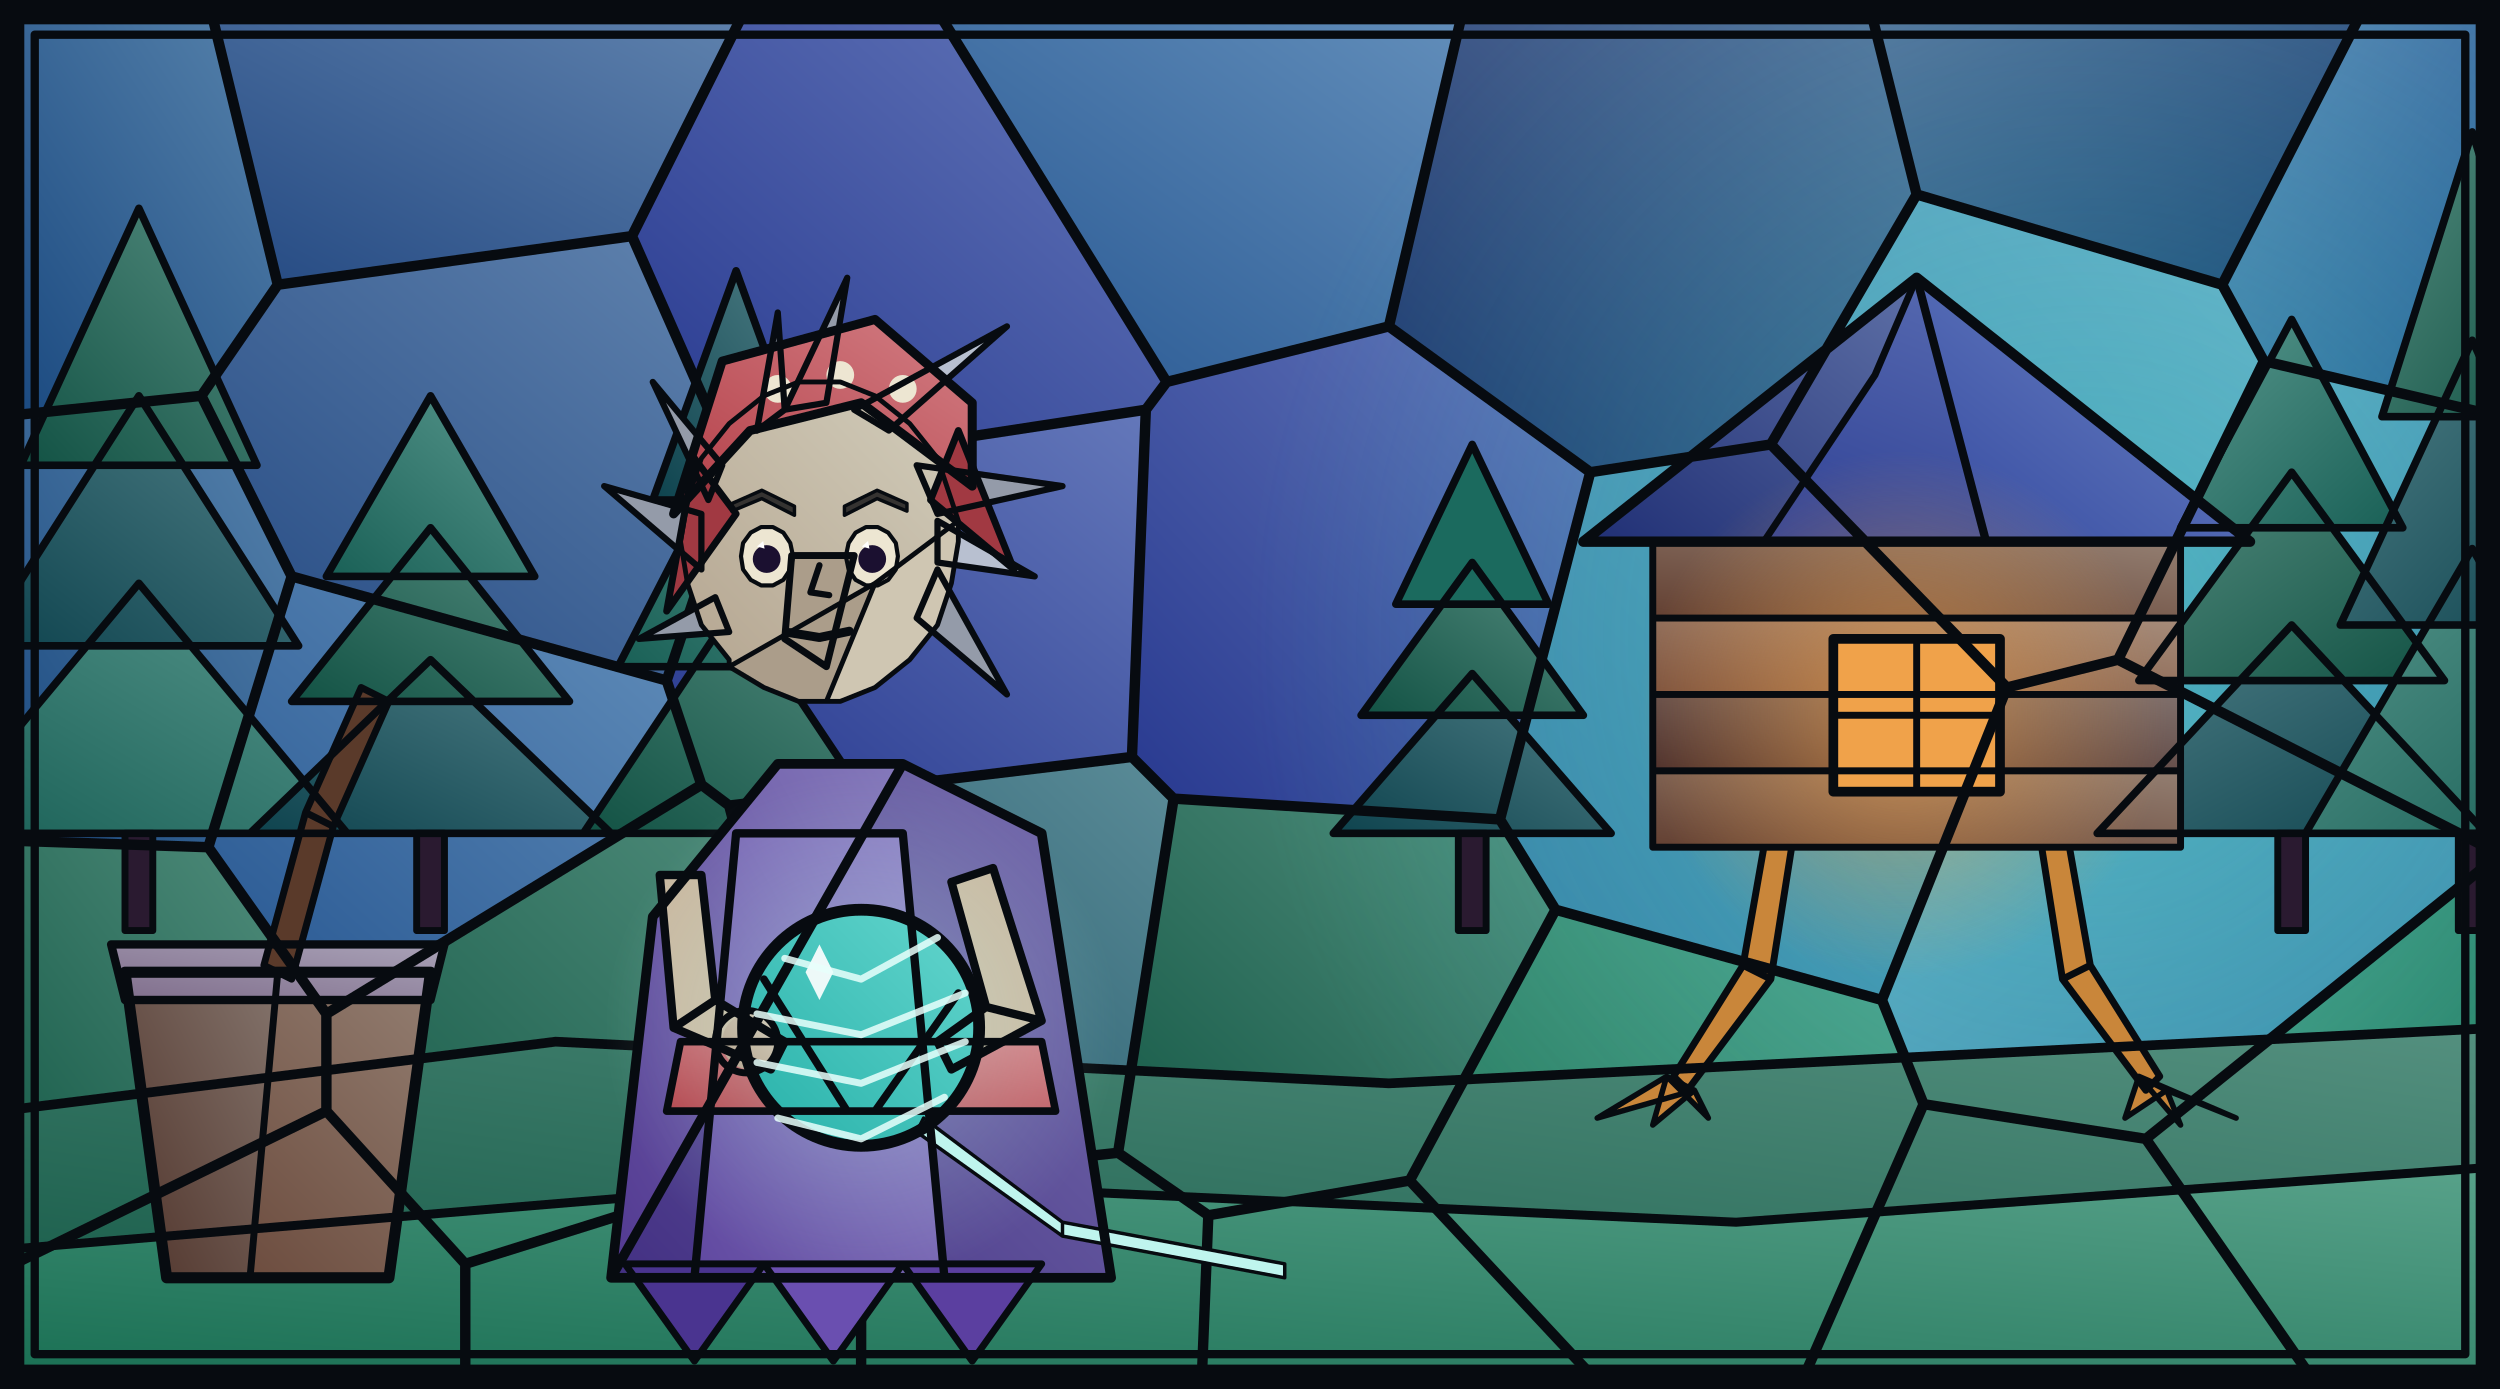
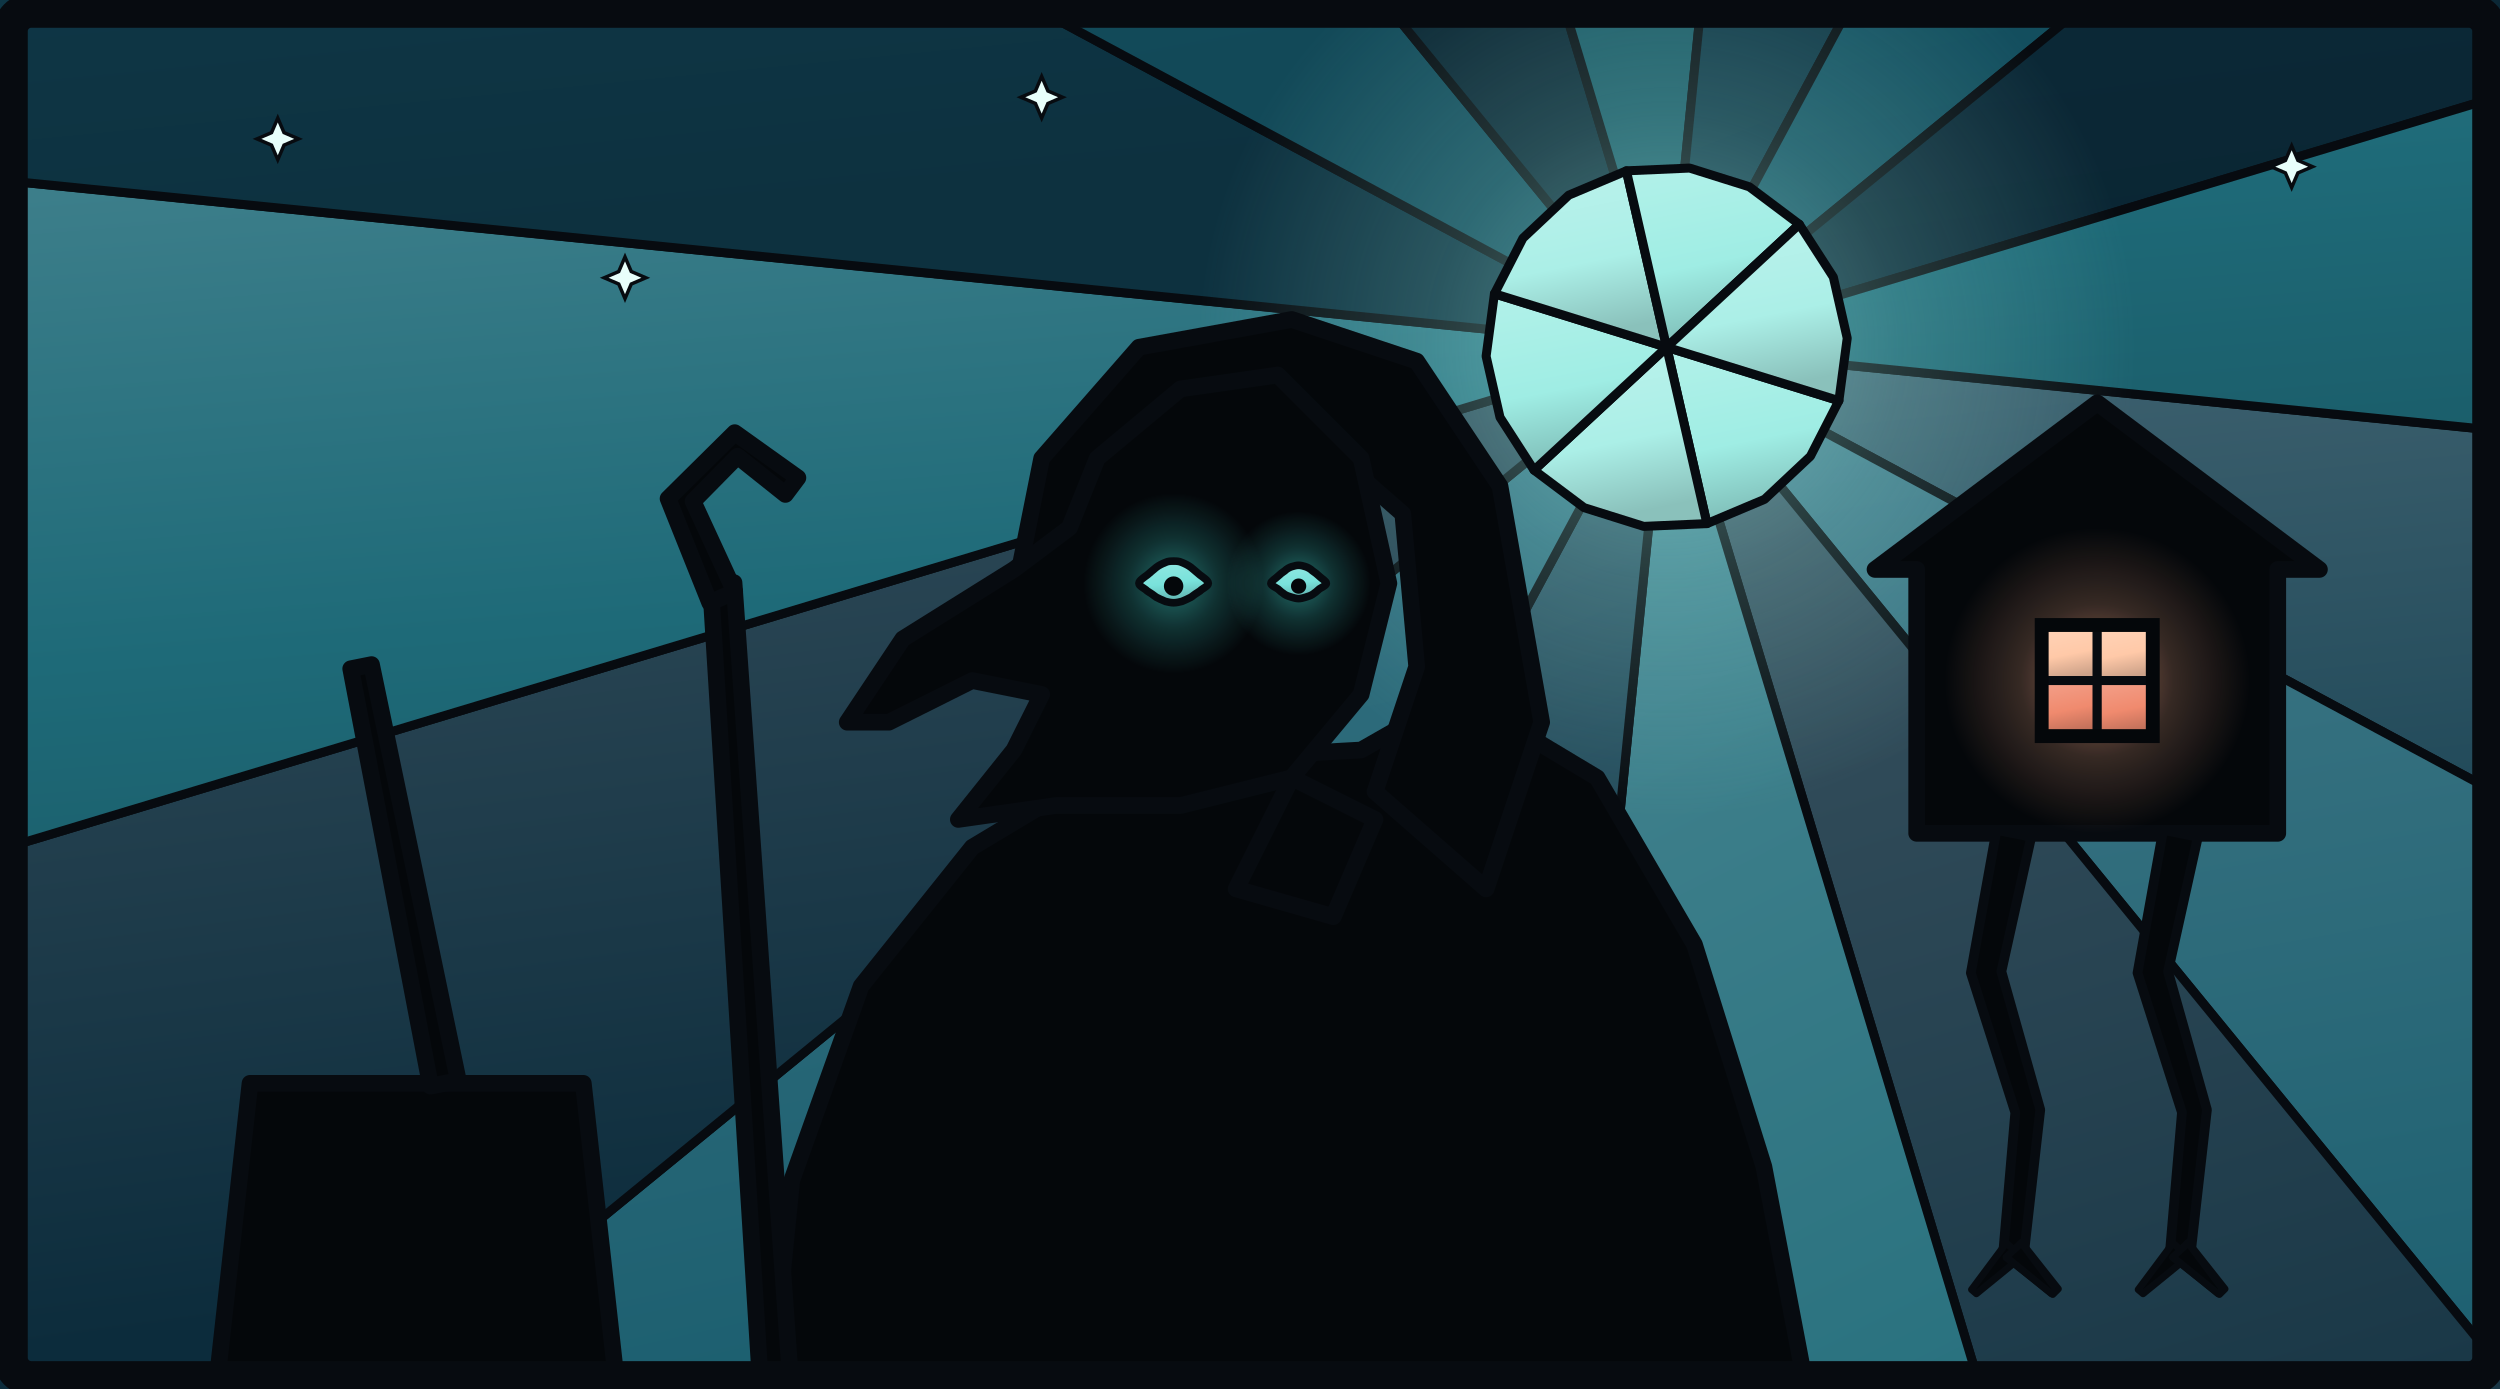
<svg xmlns="http://www.w3.org/2000/svg" viewBox="0 0 360 200">
  <defs>
-     <linearGradient id="y1" x1="0" y1="1" x2="1" y2="0">
-       <stop offset="0" stop-color="#19487F" />
-       <stop offset="1" stop-color="#5884AD" />
+     <linearGradient id="g1" x1="0" y1="0" x2="0.2" y2="1">
+       <stop offset="0" stop-color="#3F6270" />
+       <stop offset="0.6" stop-color="#0F3B4C" />
+       <stop offset="1" stop-color="#0D313F" />
    </linearGradient>
-     <linearGradient id="y2" x1="0" y1="1" x2="1" y2="0">
-       <stop offset="0" stop-color="#1C5264" />
-       <stop offset="1" stop-color="#5B8C98" />
+     <linearGradient id="g2" x1="0" y1="0" x2="0.2" y2="1">
+       <stop offset="0" stop-color="#447B89" />
+       <stop offset="0.6" stop-color="#155A6B" />
+       <stop offset="1" stop-color="#124958" />
    </linearGradient>
-     <linearGradient id="y3" x1="0" y1="1" x2="1" y2="0">
-       <stop offset="0" stop-color="#125744" />
-       <stop offset="1" stop-color="#54907F" />
+     <linearGradient id="g3" x1="0" y1="0" x2="0.2" y2="1">
+       <stop offset="0" stop-color="#3D5663" />
+       <stop offset="0.6" stop-color="#0C2C3C" />
+       <stop offset="1" stop-color="#0A2532" />
    </linearGradient>
-     <linearGradient id="y4" x1="0" y1="1" x2="1" y2="0">
-       <stop offset="0" stop-color="#1C366D" />
-       <stop offset="1" stop-color="#5B769F" />
+     <linearGradient id="g4" x1="0" y1="0" x2="0.2" y2="1">
+       <stop offset="0" stop-color="#4B8893" />
+       <stop offset="0.6" stop-color="#1E6A78" />
+       <stop offset="1" stop-color="#195662" />
    </linearGradient>
-     <linearGradient id="y5" x1="0" y1="1" x2="1" y2="0">
-       <stop offset="0" stop-color="#27388F" />
-       <stop offset="1" stop-color="#6478BA" />
+     <radialGradient id="g5" cx="240" cy="50" r="67.6" gradientUnits="userSpaceOnUse">
+       <stop offset="0" stop-color="#9FEDE4" stop-opacity="0.5" />
+       <stop offset="0.5" stop-color="#9FEDE4" stop-opacity="0.2" />
+       <stop offset="1" stop-color="#9FEDE4" stop-opacity="0.00" />
+     </radialGradient>
+     <linearGradient id="g6" x1="0" y1="0" x2="0.2" y2="1">
+       <stop offset="0" stop-color="#B2F1E9" />
+       <stop offset="0.6" stop-color="#9FEDE4" />
+       <stop offset="1" stop-color="#80BFB9" />
    </linearGradient>
-     <linearGradient id="y6" x1="1" y1="1" x2="0" y2="0">
-       <stop offset="0" stop-color="#3981A7" />
-       <stop offset="1" stop-color="#72B1CC" />
+     <linearGradient id="g7" x1="0" y1="0" x2="0.2" y2="1">
+       <stop offset="0" stop-color="#BCF2EC" />
+       <stop offset="0.6" stop-color="#ABEFE7" />
+       <stop offset="1" stop-color="#8AC1BB" />
    </linearGradient>
-     <linearGradient id="y7" x1="0" y1="1" x2="1" y2="0">
-       <stop offset="0" stop-color="#244982" />
-       <stop offset="1" stop-color="#6184AF" />
+     <radialGradient id="g8" cx="302" cy="98" r="22" gradientUnits="userSpaceOnUse">
+       <stop offset="0" stop-color="#FFB08A" stop-opacity="0.6" />
+       <stop offset="0.5" stop-color="#FFB08A" stop-opacity="0.2" />
+       <stop offset="1" stop-color="#FFB08A" stop-opacity="0.00" />
+     </radialGradient>
+     <linearGradient id="g9" x1="0" y1="0" x2="0.2" y2="1">
+       <stop offset="0" stop-color="#FFD4B9" />
+       <stop offset="0.6" stop-color="#FFC9A8" />
+       <stop offset="1" stop-color="#CDA289" />
    </linearGradient>
-     <linearGradient id="y8" x1="1" y1="1" x2="0" y2="0">
-       <stop offset="0" stop-color="#186E52" />
-       <stop offset="1" stop-color="#58A28A" />
+     <linearGradient id="g10" x1="0" y1="0" x2="0.2" y2="1">
+       <stop offset="0" stop-color="#F3A18B" />
+       <stop offset="0.6" stop-color="#F08A6E" />
+       <stop offset="1" stop-color="#C1705A" />
    </linearGradient>
-     <linearGradient id="y9" x1="0" y1="1" x2="1" y2="0">
-       <stop offset="0" stop-color="#186E52" />
-       <stop offset="1" stop-color="#58A28A" />
+     <radialGradient id="g11" cx="169" cy="84" r="13" gradientUnits="userSpaceOnUse">
+       <stop offset="0" stop-color="#3FD6CC" stop-opacity="0.5" />
+       <stop offset="0.5" stop-color="#3FD6CC" stop-opacity="0.2" />
+       <stop offset="1" stop-color="#3FD6CC" stop-opacity="0.00" />
+     </radialGradient>
+     <linearGradient id="g12" x1="0" y1="0" x2="0.2" y2="1">
+       <stop offset="0" stop-color="#94E8E2" />
+       <stop offset="0.6" stop-color="#79E2DB" />
+       <stop offset="1" stop-color="#62B6B2" />
    </linearGradient>
-     <linearGradient id="y10" x1="0" y1="1" x2="1" y2="0">
-       <stop offset="0" stop-color="#3981A7" />
-       <stop offset="1" stop-color="#72B1CC" />
-     </linearGradient>
-     <linearGradient id="y11" x1="1" y1="1" x2="0" y2="0">
-       <stop offset="0" stop-color="#1C366D" />
-       <stop offset="1" stop-color="#5B769F" />
-     </linearGradient>
-     <linearGradient id="y12" x1="0" y1="1" x2="1" y2="0">
-       <stop offset="0" stop-color="#265691" />
-       <stop offset="1" stop-color="#638FBB" />
-     </linearGradient>
-     <linearGradient id="y13" x1="1" y1="1" x2="0" y2="0">
-       <stop offset="0" stop-color="#265691" />
-       <stop offset="1" stop-color="#638FBB" />
-     </linearGradient>
-     <radialGradient id="y14" cx="0.5" cy="0.5" r="0.5">
-       <stop offset="0" stop-color="#2BC4BA" stop-opacity="0.4" />
-       <stop offset="0.55" stop-color="#2BC4BA" stop-opacity="0.18" />
-       <stop offset="1" stop-color="#2BC4BA" stop-opacity="0" />
+     <radialGradient id="g13" cx="187" cy="84" r="10.4" gradientUnits="userSpaceOnUse">
+       <stop offset="0" stop-color="#3FD6CC" stop-opacity="0.5" />
+       <stop offset="0.5" stop-color="#3FD6CC" stop-opacity="0.2" />
+       <stop offset="1" stop-color="#3FD6CC" stop-opacity="0.00" />
    </radialGradient>
-     <linearGradient id="y15" x1="0" y1="1" x2="1" y2="0">
-       <stop offset="0" stop-color="#196056" />
-       <stop offset="1" stop-color="#58978D" />
-     </linearGradient>
-     <linearGradient id="y16" x1="0" y1="1" x2="1" y2="0">
-       <stop offset="0" stop-color="#0E434E" />
-       <stop offset="1" stop-color="#508087" />
-     </linearGradient>
-     <linearGradient id="y17" x1="0" y1="1" x2="1" y2="0">
-       <stop offset="0" stop-color="#125244" />
-       <stop offset="1" stop-color="#548C7F" />
-     </linearGradient>
-     <linearGradient id="y18" x1="1" y1="1" x2="0" y2="0">
-       <stop offset="0" stop-color="#0E434E" />
-       <stop offset="1" stop-color="#508087" />
-     </linearGradient>
-     <linearGradient id="y19" x1="1" y1="1" x2="0" y2="0">
-       <stop offset="0" stop-color="#125244" />
-       <stop offset="1" stop-color="#548C7F" />
-     </linearGradient>
-     <linearGradient id="y20" x1="1" y1="1" x2="0" y2="0">
-       <stop offset="0" stop-color="#196056" />
-       <stop offset="1" stop-color="#58978D" />
-     </linearGradient>
-     <linearGradient id="y21" x1="0" y1="1" x2="1" y2="0">
-       <stop offset="0" stop-color="#634032" />
-       <stop offset="1" stop-color="#937E71" />
-     </linearGradient>
-     <linearGradient id="y22" x1="0" y1="1" x2="1" y2="0">
-       <stop offset="0" stop-color="#7D523D" />
-       <stop offset="1" stop-color="#A68C7A" />
-     </linearGradient>
-     <linearGradient id="y23" x1="0" y1="1" x2="1" y2="0">
-       <stop offset="0" stop-color="#4C2F2B" />
-       <stop offset="1" stop-color="#80706C" />
-     </linearGradient>
-     <linearGradient id="y24" x1="0" y1="1" x2="1" y2="0">
-       <stop offset="0" stop-color="#354AA0" />
-       <stop offset="1" stop-color="#6E86C6" />
-     </linearGradient>
-     <linearGradient id="y25" x1="0" y1="1" x2="1" y2="0">
-       <stop offset="0" stop-color="#202F75" />
-       <stop offset="1" stop-color="#5E70A6" />
-     </linearGradient>
-     <radialGradient id="y26" cx="0.5" cy="0.5" r="0.5">
-       <stop offset="0" stop-color="#F0A24A" stop-opacity="0.6" />
-       <stop offset="0.55" stop-color="#F0A24A" stop-opacity="0.27" />
-       <stop offset="1" stop-color="#F0A24A" stop-opacity="0" />
-     </radialGradient>
-     <linearGradient id="y27" x1="0" y1="1" x2="1" y2="0">
-       <stop offset="0" stop-color="#50342B" />
-       <stop offset="1" stop-color="#84746C" />
-     </linearGradient>
-     <linearGradient id="y28" x1="0" y1="1" x2="1" y2="0">
-       <stop offset="0" stop-color="#806E8C" />
-       <stop offset="1" stop-color="#A9A2B7" />
-     </linearGradient>
-     <linearGradient id="y29" x1="0" y1="1" x2="1" y2="0">
-       <stop offset="0" stop-color="#523991" />
-       <stop offset="1" stop-color="#8579BB" />
-     </linearGradient>
-     <linearGradient id="y30" x1="0" y1="1" x2="1" y2="0">
-       <stop offset="0" stop-color="#433083" />
-       <stop offset="1" stop-color="#7971B0" />
-     </linearGradient>
-     <linearGradient id="y31" x1="0" y1="1" x2="1" y2="0">
-       <stop offset="0" stop-color="#6048A0" />
-       <stop offset="1" stop-color="#9084C6" />
-     </linearGradient>
-     <linearGradient id="y32" x1="0" y1="1" x2="1" y2="0">
-       <stop offset="0" stop-color="#B43F48" />
-       <stop offset="1" stop-color="#D27D83" />
-     </linearGradient>
-     <radialGradient id="y33" cx="0.5" cy="0.5" r="0.5">
-       <stop offset="0" stop-color="#C8FFF4" stop-opacity="0.35" />
-       <stop offset="0.55" stop-color="#C8FFF4" stop-opacity="0.16" />
-       <stop offset="1" stop-color="#C8FFF4" stop-opacity="0" />
-     </radialGradient>
-     <linearGradient id="y34" x1="0" y1="1" x2="1" y2="0">
-       <stop offset="0" stop-color="#27B1A9" />
-       <stop offset="1" stop-color="#64D6CE" />
-     </linearGradient>
-     <linearGradient id="y35" x1="0" y1="1" x2="1" y2="0">
-       <stop offset="0" stop-color="#B5A691" />
-       <stop offset="1" stop-color="#D2CDBB" />
-     </linearGradient>
  </defs>
-   <rect width="360" height="200" fill="#070B10" />
-   <path fill="url(#y1)" d="M0,0 30,0 40,41 29,57 0,60Z" />
-   <path fill="url(#y2)" d="M169,115 161,166 124,170 118,166 105,116 163,109Z" />
-   <path fill="url(#y3)" d="M118,166 67,182 47,160 47,146 101,113 105,116Z" />
-   <path fill="url(#y4)" d="M211,0 269,0 276,28 255,64 229,68 200,47Z" />
-   <path fill="url(#y5)" d="M229,68 216,118 169,115 163,109 165,59 168,55 200,47Z" />
-   <path fill="url(#y3)" d="M174,175 173,200 124,200 124,170 161,166Z" />
-   <path fill="url(#y6)" d="M360,60 360,123 305,95 326,52Z" />
-   <path fill="url(#y7)" d="M96,98 42,83 29,57 40,41 91,34 106,68Z" />
-   <path fill="url(#y8)" d="M360,123 360,200 334,200 309,164Z" />
-   <path fill="url(#y5)" d="M108,0 134,0 168,55 165,59 106,68 91,34Z" />
-   <path fill="url(#y9)" d="M309,164 334,200 259,200 277,159Z" />
-   <path fill="url(#y3)" d="M0,183 0,121 30,122 47,146 47,160Z" />
-   <path fill="url(#y6)" d="M305,95 360,123 309,164 277,159 271,144 289,99Z" />
-   <path fill="url(#y9)" d="M259,200 231,200 203,170 224,131 271,144 277,159Z" />
-   <path fill="url(#y2)" d="M67,200 0,200 0,183 47,160 67,182Z" />
-   <path fill="url(#y7)" d="M30,0 108,0 91,34 40,41Z" />
-   <path fill="url(#y10)" d="M276,28 320,41 326,52 305,95 289,99 255,64ZM216,118 229,68 255,64 289,99 271,144 224,131Z" />
-   <path fill="url(#y3)" d="M224,131 203,170 174,175 161,166 169,115 216,118Z" />
-   <path fill="url(#y1)" d="M29,57 42,83 30,122 0,121 0,60Z" />
-   <path fill="url(#y11)" d="M269,0 341,0 320,41 276,28Z" />
-   <path fill="url(#y12)" d="M134,0 211,0 200,47 168,55Z" />
-   <path fill="url(#y5)" d="M163,109 105,116 101,113 96,98 106,68 165,59Z" />
-   <path fill="url(#y9)" d="M203,170 231,200 173,200 174,175Z" />
-   <path fill="url(#y13)" d="M341,0 360,0 360,60 326,52 320,41Z" />
-   <path fill="url(#y2)" d="M124,200 67,200 67,182 118,166 124,170Z" />
-   <path fill="url(#y12)" d="M101,113 47,146 30,122 42,83 96,98Z" />
-   <circle cx="300" cy="92" r="120" fill="url(#y14)" />
-   <path fill="url(#y15)" d="M-10,120 20,84 50,120Z" />
-   <path fill="url(#y16)" d="M-3,93 20,57 43,93Z" />
-   <path fill="url(#y17)" d="M3,67 20,30 37,67Z" />
-   <path fill="#2A1A30" d="M18,120 22,120 22,134 18,134Z" />
-   <path fill="url(#y16)" d="M36,120 62,95 88,120Z" />
-   <path fill="url(#y17)" d="M42,101 62,76 82,101Z" />
-   <path fill="url(#y15)" d="M47,83 62,57 77,83Z" />
-   <path fill="#2A1A30" d="M60,120 64,120 64,134 60,134Z" />
-   <path fill="url(#y17)" d="M84,120 106,87 128,120Z" />
-   <path fill="url(#y15)" d="M89,96 106,63 123,96Z" />
-   <path fill="url(#y16)" d="M94,72 106,39 118,72Z" />
-   <path fill="#2A1A30" d="M104,120 108,120 108,134 104,134Z" />
-   <path fill="url(#y18)" d="M302,120 330,90 358,120Z" />
-   <path fill="url(#y19)" d="M308,98 330,68 352,98Z" />
-   <path fill="url(#y20)" d="M314,76 330,46 346,76Z" />
-   <path fill="#2A1A30" d="M328,120 332,120 332,134 328,134Z" />
-   <path fill="url(#y20)" d="M332,120 356,79 380,120Z" />
-   <path fill="url(#y18)" d="M337,90 356,49 375,90Z" />
-   <path fill="url(#y19)" d="M343,60 356,19 369,60Z" />
-   <path fill="#2A1A30" d="M354,120 358,120 358,134 354,134Z" />
-   <path fill="url(#y16)" d="M192,120 212,97 232,120Z" />
-   <path fill="url(#y17)" d="M196,103 212,81 228,103Z" />
-   <path fill="#1B6A5E" d="M201,87 212,64 223,87Z" />
-   <path fill="#2A1A30" d="M210,120 214,120 214,134 210,134Z" />
-   <path fill="url(#y3)" d="M0,160 80,150 200,156 360,148 360,200 0,200Z" />
-   <path fill="url(#y9)" d="M0,180 120,170 250,176 360,168 360,200 0,200Z" />
-   <path fill="url(#y21)" d="M238,78 314,78 314,89 238,89Z" />
-   <path fill="url(#y22)" d="M238,89 314,89 314,100 238,100Z" />
-   <path fill="url(#y23)" d="M238,100 314,100 314,111 238,111Z" />
-   <path fill="url(#y21)" d="M238,111 314,111 314,122 238,122Z" />
-   <path fill="url(#y5)" d="M228,78 276,40 324,78Z" />
-   <path fill="url(#y24)" d="M276,40 324,78 286,78Z" />
-   <path fill="url(#y25)" d="M228,78 254,78 270,54 276,40Z" />
-   <circle cx="274" cy="103" r="38" fill="url(#y26)" />
-   <path fill="#F0A24A" d="M264,92 288,92 288,114 264,114Z" />
-   <path fill="#C9863A" d="M254,122 251,139 255,141 258,122ZM251,139 241,155 243,157 255,141ZM240,155 230,161 244,157ZM240,155 238,162 244,157ZM240,155 246,161 244,157ZM294,122 297,141 301,139 298,122ZM297,141 309,157 311,155 301,139ZM308,155 306,161 312,157ZM308,155 314,162 312,157ZM308,155 322,161 312,157Z" />
-   <path fill="url(#y21)" d="M18,140 62,140 56,184 24,184Z" />
-   <path fill="url(#y27)" d="M18,140 40,140 36,184 24,184Z" />
-   <path fill="url(#y28)" d="M16,136 64,136 62,144 18,144Z" />
-   <path fill="#5A3A2A" d="M42,141 48,119 44,117 38,139ZM48,119 56,101 52,99 44,117Z" />
-   <path d="M0,0 30,0 40,41 29,57 0,60ZM169,115 161,166 124,170 118,166 105,116 163,109ZM118,166 67,182 47,160 47,146 101,113 105,116ZM211,0 269,0 276,28 255,64 229,68 200,47ZM229,68 216,118 169,115 163,109 165,59 168,55 200,47ZM174,175 173,200 124,200 124,170 161,166ZM360,60 360,123 305,95 326,52ZM96,98 42,83 29,57 40,41 91,34 106,68ZM360,123 360,200 334,200 309,164ZM108,0 134,0 168,55 165,59 106,68 91,34ZM309,164 334,200 259,200 277,159ZM0,183 0,121 30,122 47,146 47,160ZM305,95 360,123 309,164 277,159 271,144 289,99ZM259,200 231,200 203,170 224,131 271,144 277,159ZM67,200 0,200 0,183 47,160 67,182ZM30,0 108,0 91,34 40,41ZM276,28 320,41 326,52 305,95 289,99 255,64ZM216,118 229,68 255,64 289,99 271,144 224,131ZM224,131 203,170 174,175 161,166 169,115 216,118ZM29,57 42,83 30,122 0,121 0,60ZM269,0 341,0 320,41 276,28ZM134,0 211,0 200,47 168,55ZM163,109 105,116 101,113 96,98 106,68 165,59ZM203,170 231,200 173,200 174,175ZM341,0 360,0 360,60 326,52 320,41ZM124,200 67,200 67,182 118,166 124,170ZM101,113 47,146 30,122 42,83 96,98ZM228,78 276,40 324,78Z" fill="none" stroke="#070B10" stroke-width="1.5" stroke-linejoin="round" stroke-linecap="round" />
-   <path d="M-10,120 20,84 50,120ZM-3,93 20,57 43,93ZM3,67 20,30 37,67ZM36,120 62,95 88,120ZM42,101 62,76 82,101ZM47,83 62,57 77,83ZM84,120 106,87 128,120ZM89,96 106,63 123,96ZM94,72 106,39 118,72ZM302,120 330,90 358,120ZM308,98 330,68 352,98ZM314,76 330,46 346,76ZM332,120 356,79 380,120ZM337,90 356,49 375,90ZM343,60 356,19 369,60ZM192,120 212,97 232,120ZM196,103 212,81 228,103ZM201,87 212,64 223,87Z" fill="none" stroke="#070B10" stroke-width="1.1" stroke-linejoin="round" stroke-linecap="round" />
-   <path d="M18,120 22,120 22,134 18,134ZM60,120 64,120 64,134 60,134ZM104,120 108,120 108,134 104,134ZM328,120 332,120 332,134 328,134ZM354,120 358,120 358,134 354,134ZM210,120 214,120 214,134 210,134ZM238,78 314,78 314,89 238,89ZM238,89 314,89 314,100 238,100ZM238,100 314,100 314,111 238,111ZM238,111 314,111 314,122 238,122ZM228,78 254,78 270,54 276,40ZM276,92 276,114M264,103 288,103M254,122 251,139 255,141 258,122ZM251,139 241,155 243,157 255,141ZM294,122 297,141 301,139 298,122ZM297,141 309,157 311,155 301,139ZM18,140 40,140 36,184 24,184ZM42,141 48,119 44,117 38,139ZM48,119 56,101 52,99 44,117Z" fill="none" stroke="#070B10" stroke-width="1" stroke-linejoin="round" stroke-linecap="round" />
-   <path d="M0,160 80,150 200,156 360,148 360,200 0,200ZM264,92 288,92 288,114 264,114Z" fill="none" stroke="#070B10" stroke-width="1.4" stroke-linejoin="round" stroke-linecap="round" />
-   <path d="M0,180 120,170 250,176 360,168 360,200 0,200Z" fill="none" stroke="#070B10" stroke-width="1.3" stroke-linejoin="round" stroke-linecap="round" />
-   <path d="M276,40 324,78 286,78ZM16,136 64,136 62,144 18,144Z" fill="none" stroke="#070B10" stroke-width="1.2" stroke-linejoin="round" stroke-linecap="round" />
-   <path d="M240,155 230,161 244,157ZM240,155 238,162 244,157ZM240,155 246,161 244,157ZM308,155 306,161 312,157ZM308,155 314,162 312,157ZM308,155 322,161 312,157Z" fill="none" stroke="#070B10" stroke-width="0.8" stroke-linejoin="round" stroke-linecap="round" />
-   <path d="M18,140 62,140 56,184 24,184Z" fill="none" stroke="#070B10" stroke-width="1.6" stroke-linejoin="round" stroke-linecap="round" />
-   <path fill="#949BA9" d="M105,91 92,92 103,86ZM101,82 87,70 101,74ZM102,72 94,55 104,67ZM109,62 112,45 113,59ZM113,59 122,40 119,58Z" />
-   <path fill="#B8C0D0" d="M123,59 145,47 128,62Z" />
-   <path fill="#949BA9" d="M132,67 153,70 135,74Z" />
-   <path fill="#B8C0D0" d="M135,75 149,83 135,81Z" />
-   <path fill="#949BA9" d="M135,82 145,100 132,89Z" />
-   <path fill="url(#y29)" d="M88,184 94,132 112,110 130,110Z" />
-   <path fill="url(#y30)" d="M130,110 150,120 160,184 88,184Z" />
-   <path fill="url(#y31)" d="M106,120 130,120 136,184 100,184Z" />
-   <path fill="url(#y32)" d="M98,150 150,150 152,160 96,160Z" />
-   <path fill="#4A3490" d="M90,182 100,196 110,182Z" />
-   <path fill="#6A4FB0" d="M110,182 120,196 130,182Z" />
-   <path fill="#5B3FA0" d="M130,182 140,196 150,182Z" />
-   <path fill="#C9B8A0" d="M95,126 97,148 103,144 101,126ZM97,148 111,154 113,150 103,144ZM137,127 142,145 150,147 143,125ZM142,145 135,150 137,154 150,147Z" />
-   <circle cx="124" cy="148" r="37" fill="url(#y33)" />
-   <circle cx="124" cy="148" r="17" fill="url(#y34)" />
-   <path fill="#BFF5EE" d="M132,163 153,178 153,176 133,161ZM153,178 185,184 185,182 153,176Z" />
-   <circle cx="108" cy="150" r="4" fill="url(#y35)" />
-   <path fill="url(#y35)" d="M105,96 105,95 101,90 99,84 98,78 99,72 101,66 105,61 110,57 115,55 121,55 126,57 131,61 135,66 137,72 138,75 126,84Z" />
-   <path fill="#CFC6B2" d="M138,78 137,84 135,90 131,95 126,99 121,101 119,101 126,84 138,75Z" />
-   <path fill="#AB9D8A" d="M119,101 115,101 110,99 105,96 126,84Z" />
-   <path fill="#EDE6D2" d="M114.2,80.1 113.8,82 112.8,83.5 111.3,84.3 109.6,84.3 108.1,83.5 107,82 106.7,80.1 107,78.2 108.1,76.7 109.6,75.9 111.3,75.9 112.8,76.7 113.8,78.2Z" />
-   <circle cx="110.4" cy="80.5" r="2" fill="#1B1030" />
-   <path fill="#FFFFFF" d="M109,78.7 109.9,77.9 110.1,79Z" />
-   <path fill="#353331" d="M114.4,72.9 109.7,70.6 105.4,72.5 105.4,73.6 109.7,71.8 114.4,74.2Z" />
-   <path fill="#EDE6D2" d="M129.3,80.1 129,82 127.9,83.5 126.4,84.3 124.7,84.3 123.2,83.5 122.2,82 121.8,80.1 122.2,78.2 123.2,76.7 124.7,75.9 126.4,75.9 127.9,76.7 129,78.2Z" />
-   <circle cx="125.6" cy="80.5" r="2" fill="#1B1030" />
-   <path fill="#FFFFFF" d="M124.1,78.7 125,77.9 125.2,79Z" />
-   <path fill="#353331" d="M121.6,72.9 126.3,70.6 130.6,72.5 130.6,73.6 126.3,71.8 121.6,74.2Z" />
-   <path fill="#AB9D8A" d="M114,80 123,80 119,96 113,92Z" />
-   <path fill="url(#y32)" d="M97,74 104,52 126,46 140,58 140,70 124,58 108,62Z" />
-   <path fill="#A13942" d="M100,66 96,88 106,74ZM138,62 146,82 134,72Z" />
-   <circle cx="112" cy="56" r="2" fill="#EDE6D2" />
-   <circle cx="121" cy="54" r="2" fill="#EDE6D2" />
-   <circle cx="130" cy="56" r="2" fill="#EDE6D2" />
-   <path d="M105,91 92,92 103,86ZM101,82 87,70 101,74ZM102,72 94,55 104,67ZM109,62 112,45 113,59ZM113,59 122,40 119,58ZM123,59 145,47 128,62ZM132,67 153,70 135,74ZM135,75 149,83 135,81ZM135,82 145,100 132,89Z" fill="none" stroke="#070B10" stroke-width="0.9" stroke-linejoin="round" stroke-linecap="round" />
-   <path d="M88,184 94,132 112,110 130,110ZM130,110 150,120 160,184 88,184Z" fill="none" stroke="#070B10" stroke-width="1.4" stroke-linejoin="round" stroke-linecap="round" />
-   <path d="M106,120 130,120 136,184 100,184ZM95,126 97,148 103,144 101,126ZM97,148 111,154 113,150 103,144ZM137,127 142,145 150,147 143,125ZM142,145 135,150 137,154 150,147ZM5,5 355,5 355,195 5,195Z" fill="none" stroke="#070B10" stroke-width="1.2" stroke-linejoin="round" stroke-linecap="round" />
-   <path d="M98,150 150,150 152,160 96,160ZM110,141 122,160M138,143 126,160" fill="none" stroke="#070B10" stroke-width="1.1" stroke-linejoin="round" stroke-linecap="round" />
-   <path d="M90,182 100,196 110,182ZM110,182 120,196 130,182ZM130,182 140,196 150,182ZM103,150a4,4 0 1,0 9,0a4,4 0 1,0 -9,0ZM114,80 123,80 119,96 113,92ZM100,66 96,88 106,74ZM138,62 146,82 134,72Z" fill="none" stroke="#070B10" stroke-width="1" stroke-linejoin="round" stroke-linecap="round" />
-   <path d="M107,148a17,17 0 1,0 34,0a17,17 0 1,0 -34,0Z" fill="none" stroke="#070B10" stroke-width="1.7" stroke-linejoin="round" stroke-linecap="round" />
-   <path d="M132,163 153,178 153,176 133,161ZM153,178 185,184 185,182 153,176ZM114.4,72.9 109.7,70.6 105.4,72.5 105.4,73.6 109.7,71.8 114.4,74.2ZM121.6,72.9 126.3,70.6 130.6,72.5 130.6,73.6 126.3,71.8 121.6,74.2Z" fill="none" stroke="#070B10" stroke-width="0.5" stroke-linejoin="round" stroke-linecap="round" />
-   <path d="M105,96 105,95 101,90 99,84 98,78 99,72 101,66 105,61 110,57 115,55 121,55 126,57 131,61 135,66 137,72 138,75 126,84ZM138,78 137,84 135,90 131,95 126,99 121,101 119,101 126,84 138,75ZM119,101 115,101 110,99 105,96 126,84Z" fill="none" stroke="#070B10" stroke-width="0.7" stroke-linejoin="round" stroke-linecap="round" />
-   <path d="M114.2,80.1 113.8,82 112.8,83.5 111.3,84.3 109.6,84.3 108.1,83.5 107,82 106.7,80.1 107,78.2 108.1,76.7 109.6,75.9 111.3,75.9 112.8,76.7 113.8,78.2ZM129.3,80.1 129,82 127.9,83.5 126.4,84.3 124.7,84.3 123.2,83.5 122.2,82 121.8,80.1 122.2,78.2 123.2,76.7 124.7,75.9 126.4,75.9 127.9,76.7 129,78.2Z" fill="none" stroke="#070B10" stroke-width="0.6" stroke-linejoin="round" stroke-linecap="round" />
-   <path d="M118,81.4 116.7,85.3 119.4,85.7" fill="none" stroke="#070B10" stroke-width="0.9" stroke-linejoin="round" stroke-linecap="round" />
-   <path d="M113.7,91.1 118,91.8 122.3,90.9" fill="none" stroke="#070B10" stroke-width="1.3" stroke-linejoin="round" stroke-linecap="round" />
-   <path d="M97,74 104,52 126,46 140,58 140,70 124,58 108,62Z" fill="none" stroke="#070B10" stroke-width="1.3" stroke-linejoin="round" stroke-linecap="round" />
-   <path d="M0,0 360,0 360,200 0,200Z" fill="none" stroke="#070B10" stroke-width="7" stroke-linejoin="round" stroke-linecap="round" />
-   <path fill="#FFFFFF" opacity="0.9" d="M118,136 120,140 118,144 116,140Z" />
-   <path d="M113,138 124,141 135,135M109,146 124,149 139,143M109,153 124,156 139,150M112,161 124,164 136,158" fill="none" stroke="#E8FFFB" stroke-width="1" opacity="0.85" stroke-linecap="round" stroke-linejoin="round" />
+   <rect fill="#070B10" />
+   <path d="M240,50 657.9,91.9 610,248.7Z" fill="url(#g1)" stroke="#070B10" stroke-width="1.3" />
+   <path d="M240,50 610,248.7 505.9,375.2Z" fill="url(#g2)" stroke="#070B10" stroke-width="1.3" />
+   <path d="M240,50 505.9,375.2 361.2,452.1Z" fill="url(#g3)" stroke="#070B10" stroke-width="1.3" />
+   <path d="M240,50 361.2,452.1 198.1,467.9Z" fill="url(#g4)" stroke="#070B10" stroke-width="1.3" />
+   <path d="M240,50 198.1,467.9 41.3,420Z" fill="url(#g1)" stroke="#070B10" stroke-width="1.3" />
+   <path d="M240,50 41.3,420 -85.2,315.9Z" fill="url(#g2)" stroke="#070B10" stroke-width="1.3" />
+   <path d="M240,50 -85.2,315.9 -162.1,171.2Z" fill="url(#g3)" stroke="#070B10" stroke-width="1.3" />
+   <path d="M240,50 -162.1,171.2 -177.9,8.1Z" fill="url(#g4)" stroke="#070B10" stroke-width="1.3" />
+   <path d="M240,50 -177.9,8.1 -130,-148.7Z" fill="url(#g1)" stroke="#070B10" stroke-width="1.3" />
+   <path d="M240,50 -130,-148.7 -25.9,-275.2Z" fill="url(#g2)" stroke="#070B10" stroke-width="1.3" />
+   <path d="M240,50 -25.9,-275.2 118.8,-352.1Z" fill="url(#g3)" stroke="#070B10" stroke-width="1.3" />
+   <path d="M240,50 118.8,-352.1 281.9,-367.9Z" fill="url(#g4)" stroke="#070B10" stroke-width="1.3" />
+   <path d="M240,50 281.9,-367.9 438.7,-320Z" fill="url(#g1)" stroke="#070B10" stroke-width="1.3" />
+   <path d="M240,50 438.7,-320 565.2,-215.9Z" fill="url(#g2)" stroke="#070B10" stroke-width="1.3" />
+   <path d="M240,50 565.2,-215.9 642.1,-71.2Z" fill="url(#g3)" stroke="#070B10" stroke-width="1.3" />
+   <path d="M240,50 642.1,-71.2 657.9,91.9Z" fill="url(#g4)" stroke="#070B10" stroke-width="1.3" />
+   <circle cx="240" cy="50" r="67.6" fill="url(#g5)" />
+   <path d="M240,50 264.8,57.7 260.7,65.7 254.1,71.9 245.8,75.4Z" fill="url(#g6)" stroke="#070B10" stroke-width="1.3" stroke-linejoin="round" />
+   <path d="M240,50 245.8,75.4 236.7,75.8 228.1,73.1 220.9,67.7Z" fill="url(#g7)" stroke="#070B10" stroke-width="1.3" stroke-linejoin="round" />
+   <path d="M240,50 220.9,67.7 216,60.1 214,51.3 215.2,42.3Z" fill="url(#g6)" stroke="#070B10" stroke-width="1.3" stroke-linejoin="round" />
+   <path d="M240,50 215.2,42.3 219.3,34.3 225.9,28.1 234.2,24.6Z" fill="url(#g7)" stroke="#070B10" stroke-width="1.3" stroke-linejoin="round" />
+   <path d="M240,50 234.2,24.6 243.3,24.2 251.9,26.9 259.1,32.3Z" fill="url(#g6)" stroke="#070B10" stroke-width="1.3" stroke-linejoin="round" />
+   <path d="M240,50 259.1,32.3 264,39.9 266,48.7 264.8,57.7Z" fill="url(#g7)" stroke="#070B10" stroke-width="1.3" stroke-linejoin="round" />
+   <path d="M40,17 40.9,19.1 43,20 40.9,20.9 40,23 39.1,20.9 37,20 39.1,19.1ZM90,37 90.9,39.1 93,40 90.9,40.9 90,43 89.1,40.9 87,40 89.1,39.1ZM150,11 150.9,13.1 153,14 150.9,14.9 150,17 149.1,14.9 147,14 149.1,13.1ZM330,21 330.9,23.1 333,24 330.9,24.9 330,27 329.1,24.9 327,24 329.1,23.1Z" fill="#E8FFFB" stroke="#070B10" stroke-width="0.5" />
+   <path d="M276,120 276,82 270,82 302,58 334,82 328,82 328,120Z" fill="#04070A" stroke="#070B10" stroke-width="2.4" stroke-linejoin="round" />
+   <path d="M287.5,119.5 283.8,140.1 290.2,160.2 288.5,179.9 291.5,180.1 293.8,159.8 288.2,139.9 292.5,120.5Z" fill="#04070A" stroke="#070B10" stroke-width="1.4" stroke-linejoin="round" />
+   <path d="M288.9,179 283.9,185.7 284.6,186.3 291.1,181Z" fill="#04070A" stroke="#070B10" stroke-width="1" stroke-linejoin="round" />
+   <path d="M288.9,181.1 295.6,186.4 296.4,185.6 291.1,178.9Z" fill="#04070A" stroke="#070B10" stroke-width="1" stroke-linejoin="round" />
+   <path d="M288.9,181 295.4,186.3 296.1,185.7 291.1,179Z" fill="#04070A" stroke="#070B10" stroke-width="1" stroke-linejoin="round" />
+   <path d="M311.5,119.5 307.8,140.1 314.2,160.2 312.5,179.9 315.5,180.1 317.8,159.8 312.2,139.9 316.5,120.5Z" fill="#04070A" stroke="#070B10" stroke-width="1.4" stroke-linejoin="round" />
+   <path d="M312.9,179 307.9,185.7 308.6,186.3 315.1,181Z" fill="#04070A" stroke="#070B10" stroke-width="1" stroke-linejoin="round" />
+   <path d="M312.9,181.1 319.6,186.4 320.4,185.6 315.1,178.9Z" fill="#04070A" stroke="#070B10" stroke-width="1" stroke-linejoin="round" />
+   <path d="M312.9,181 319.4,186.3 320.1,185.7 315.1,179Z" fill="#04070A" stroke="#070B10" stroke-width="1" stroke-linejoin="round" />
+   <circle cx="302" cy="98" r="22" fill="url(#g8)" />
+   <path d="M294,90 302,90 302,98 294,98Z" fill="url(#g9)" stroke="#070B10" stroke-width="1.3" stroke-linejoin="round" />
+   <path d="M294,98 302,98 302,106 294,106Z" fill="url(#g10)" stroke="#070B10" stroke-width="1.3" stroke-linejoin="round" />
+   <path d="M302,90 310,90 310,98 302,98Z" fill="url(#g9)" stroke="#070B10" stroke-width="1.3" stroke-linejoin="round" />
+   <path d="M302,98 310,98 310,106 302,106Z" fill="url(#g10)" stroke="#070B10" stroke-width="1.3" stroke-linejoin="round" />
+   <path d="M294,90 310,90 310,106 294,106Z" fill="none" stroke="#04070A" stroke-width="2" />
+   <path d="M30,210 36,156 84,156 90,210Z" fill="#04070A" stroke="#070B10" stroke-width="2.4" stroke-linejoin="round" />
+   <path d="M66,155.6 53.5,95.7 50.5,96.3 62,156.4Z" fill="#04070A" stroke="#070B10" stroke-width="2.4" stroke-linejoin="round" />
+   <path d="M160,110 140,122 124,142 114,170 110,210 262,210 254,168 244,136 230,112 210,100 196,108Z" fill="#04070A" stroke="#070B10" stroke-width="2.4" stroke-linejoin="round" />
+   <path d="M186,46 164,50 150,66 146,86 156,76 166,64 186,60 202,74 204,96 198,114 214,128 222,104 216,70 204,52Z" fill="#04070A" stroke="#070B10" stroke-width="2.4" stroke-linejoin="round" />
+   <path d="M184,54 170,56 158,66 154,76 146,82 130,92 122,104 128,104 140,98 150,100 146,108 138,118 152,116 170,116 186,112 196,100 200,84 196,66Z" fill="#04070A" stroke="#070B10" stroke-width="2.4" stroke-linejoin="round" />
+   <path d="M186,112 178,128 192,132 198,118Z" fill="#04070A" stroke="#070B10" stroke-width="2.4" stroke-linejoin="round" />
+   <path d="M114.2,203.9 105.7,83.9 102.3,84.1 109.8,204.1Z" fill="#04070A" stroke="#070B10" stroke-width="2.4" stroke-linejoin="round" />
+   <path d="M105.8,85.2 99.8,72.2 106.2,65.7 113.1,71.2 114.9,68.8 105.8,62.3 96.2,71.8 102.2,86.8Z" fill="#04070A" stroke="#070B10" stroke-width="2.4" stroke-linejoin="round" />
+   <circle cx="169" cy="84" r="13" fill="url(#g11)" />
+   <path d="M164,84C164,83.6 164.8,83.1 165.2,82.8C165.7,82.4 166.1,82 166.5,81.7C166.9,81.4 167.3,81.2 167.8,81C168.2,80.8 168.6,80.8 169,80.8C169.4,80.8 169.8,80.8 170.2,81C170.7,81.2 171.1,81.4 171.5,81.7C171.9,82 172.3,82.4 172.8,82.8C173.2,83.1 174,83.6 174,84C174,84.4 173.2,84.7 172.8,85.1C172.3,85.4 171.9,85.7 171.5,86C171.1,86.2 170.7,86.4 170.2,86.6C169.8,86.7 169.4,86.8 169,86.8C168.6,86.8 168.2,86.7 167.8,86.6C167.3,86.4 166.9,86.2 166.5,86C166.1,85.7 165.7,85.4 165.2,85.1C164.8,84.7 164,84.4 164,84Z" fill="url(#g12)" stroke="#070B10" stroke-width="1.1" />
+   <circle cx="169" cy="84.4" r="1.4" fill="#04070A" />
+   <circle cx="187" cy="84" r="10.4" fill="url(#g13)" />
+   <path d="M183,84C183,83.7 183.7,83.3 184,83C184.3,82.7 184.7,82.4 185,82.2C185.3,81.9 185.7,81.7 186,81.6C186.3,81.5 186.7,81.4 187,81.4C187.3,81.4 187.7,81.5 188,81.6C188.3,81.7 188.7,81.9 189,82.2C189.3,82.4 189.7,82.7 190,83C190.3,83.3 191,83.7 191,84C191,84.3 190.3,84.6 190,84.8C189.7,85.1 189.3,85.4 189,85.6C188.7,85.8 188.3,85.9 188,86C187.7,86.1 187.3,86.2 187,86.2C186.7,86.2 186.3,86.1 186,86C185.7,85.9 185.3,85.8 185,85.6C184.7,85.4 184.3,85.1 184,84.8C183.7,84.6 183,84.3 183,84Z" fill="url(#g12)" stroke="#070B10" stroke-width="1.1" />
+   <circle cx="187" cy="84.4" r="1.1" fill="#04070A" />
+   <rect x="1.5" y="1.5" width="357" height="197" fill="none" stroke="#070B10" stroke-width="5" rx="3" />
</svg>
